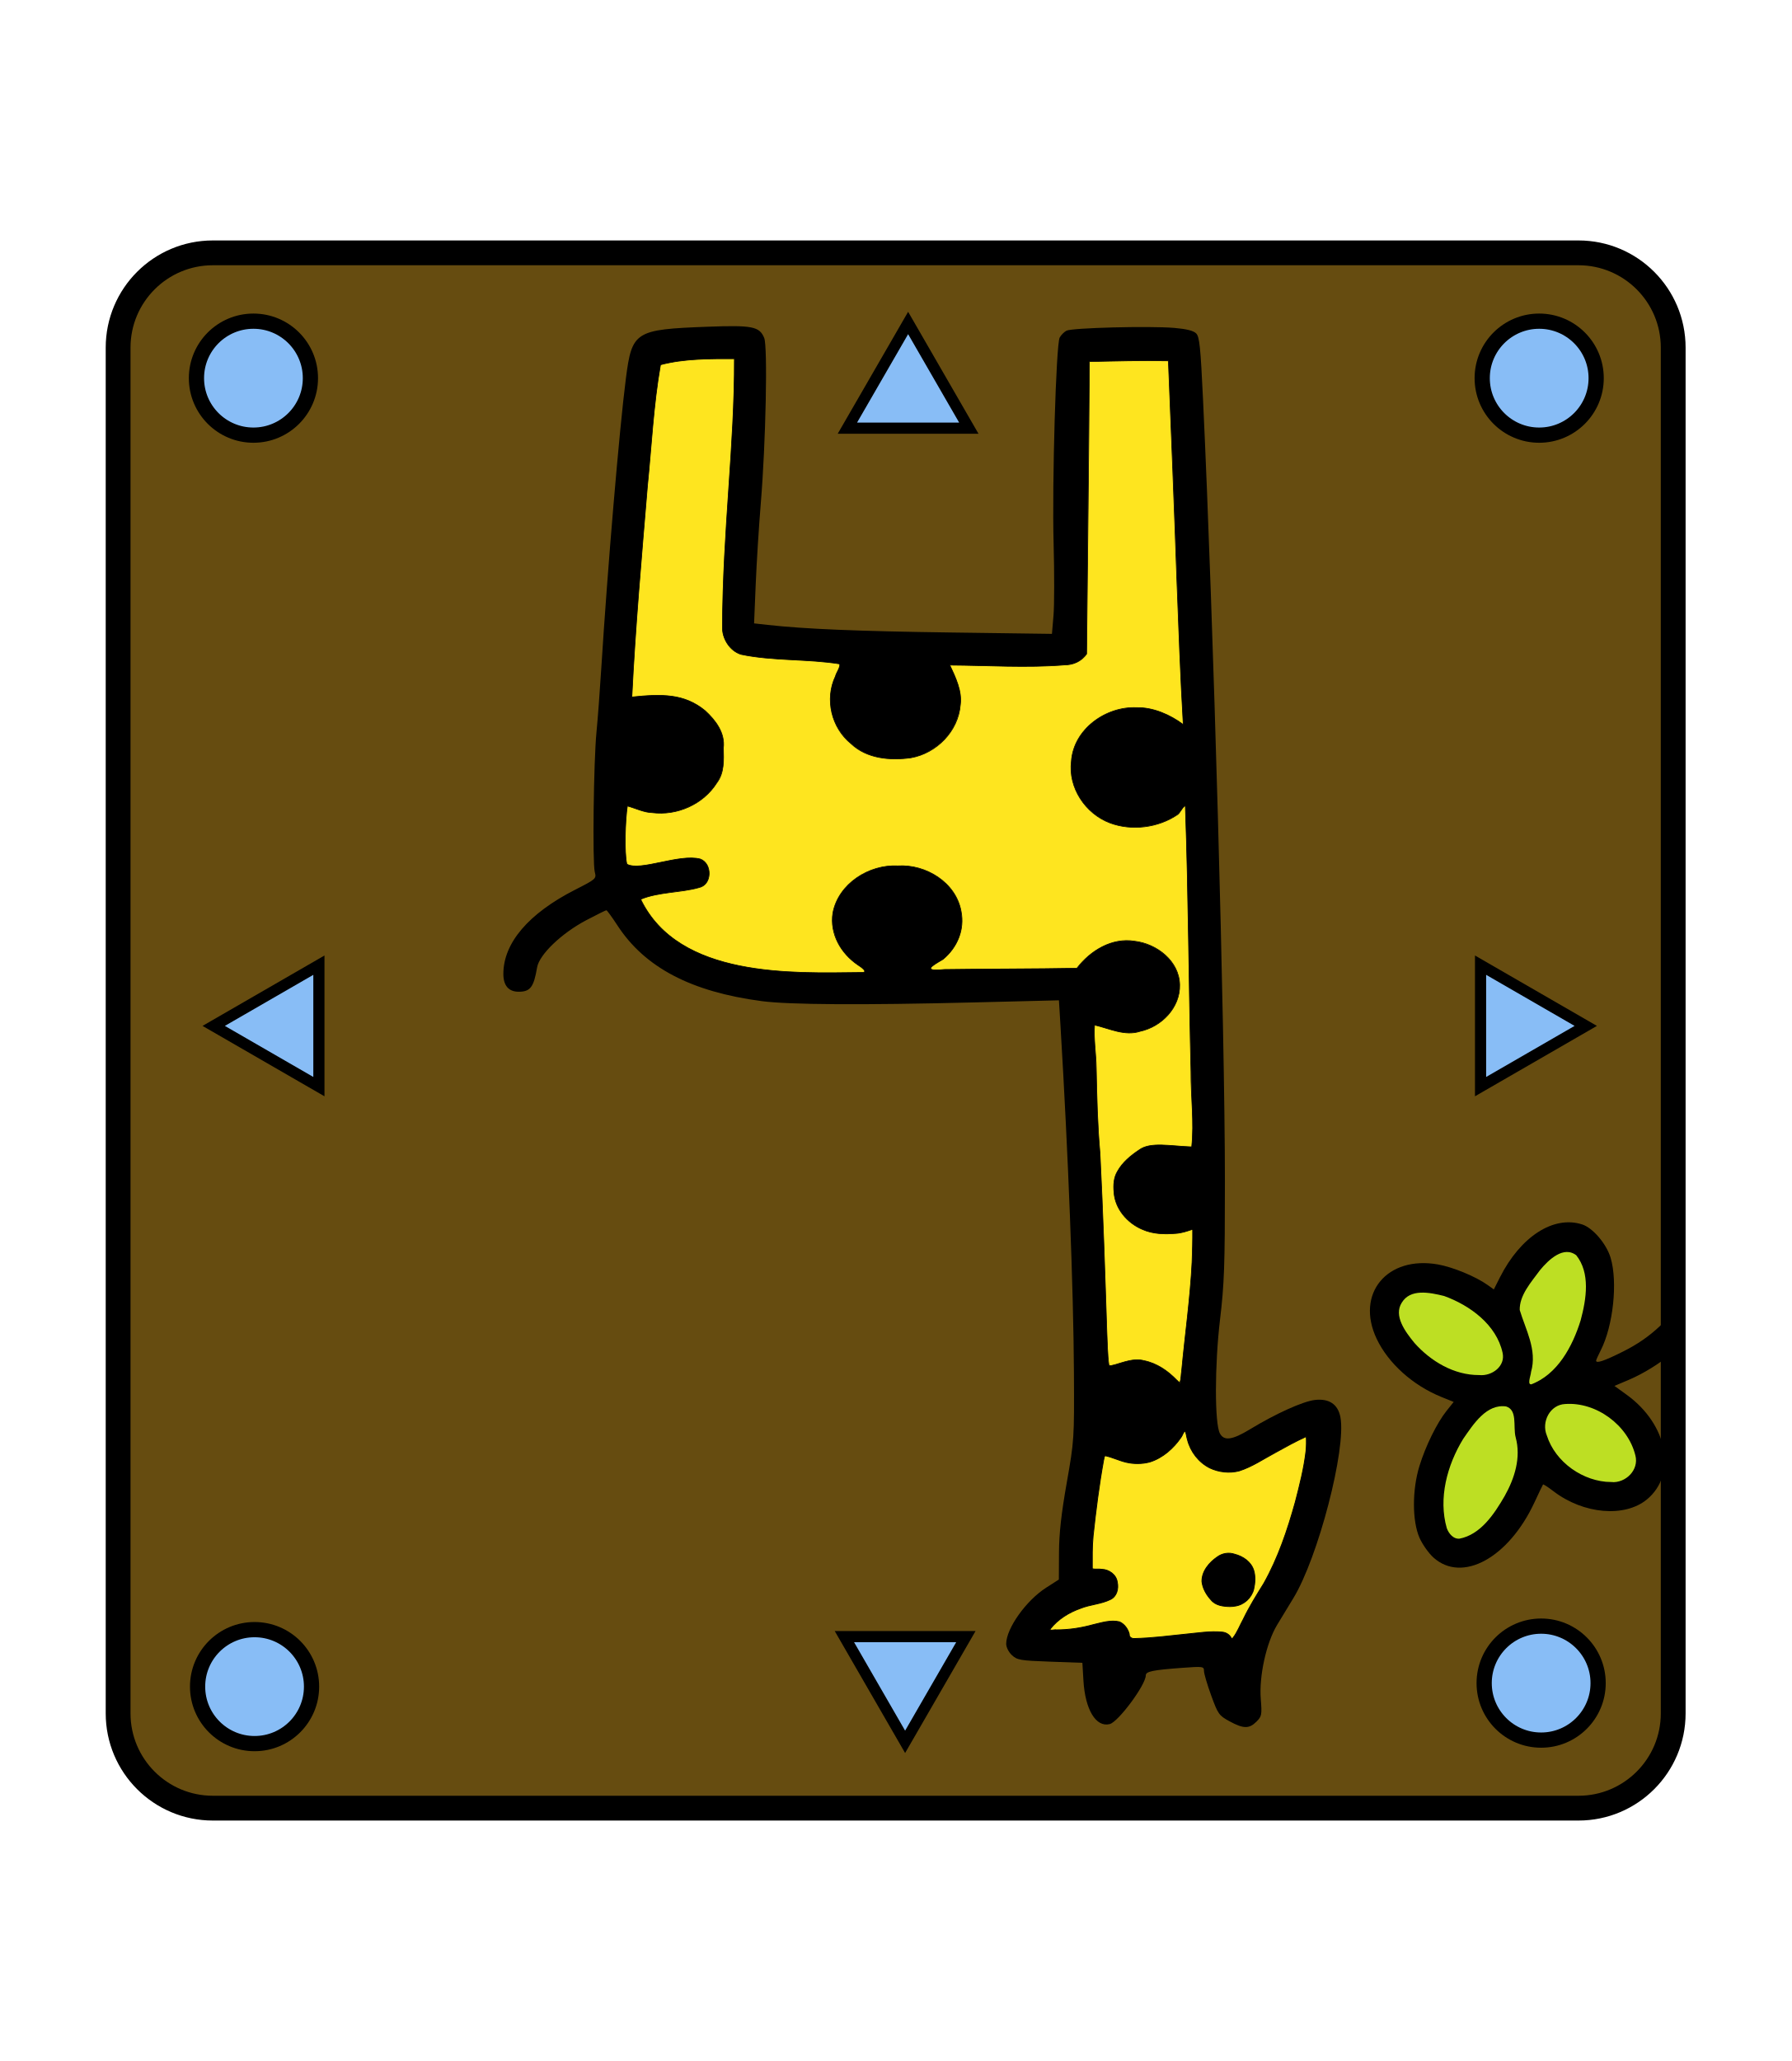
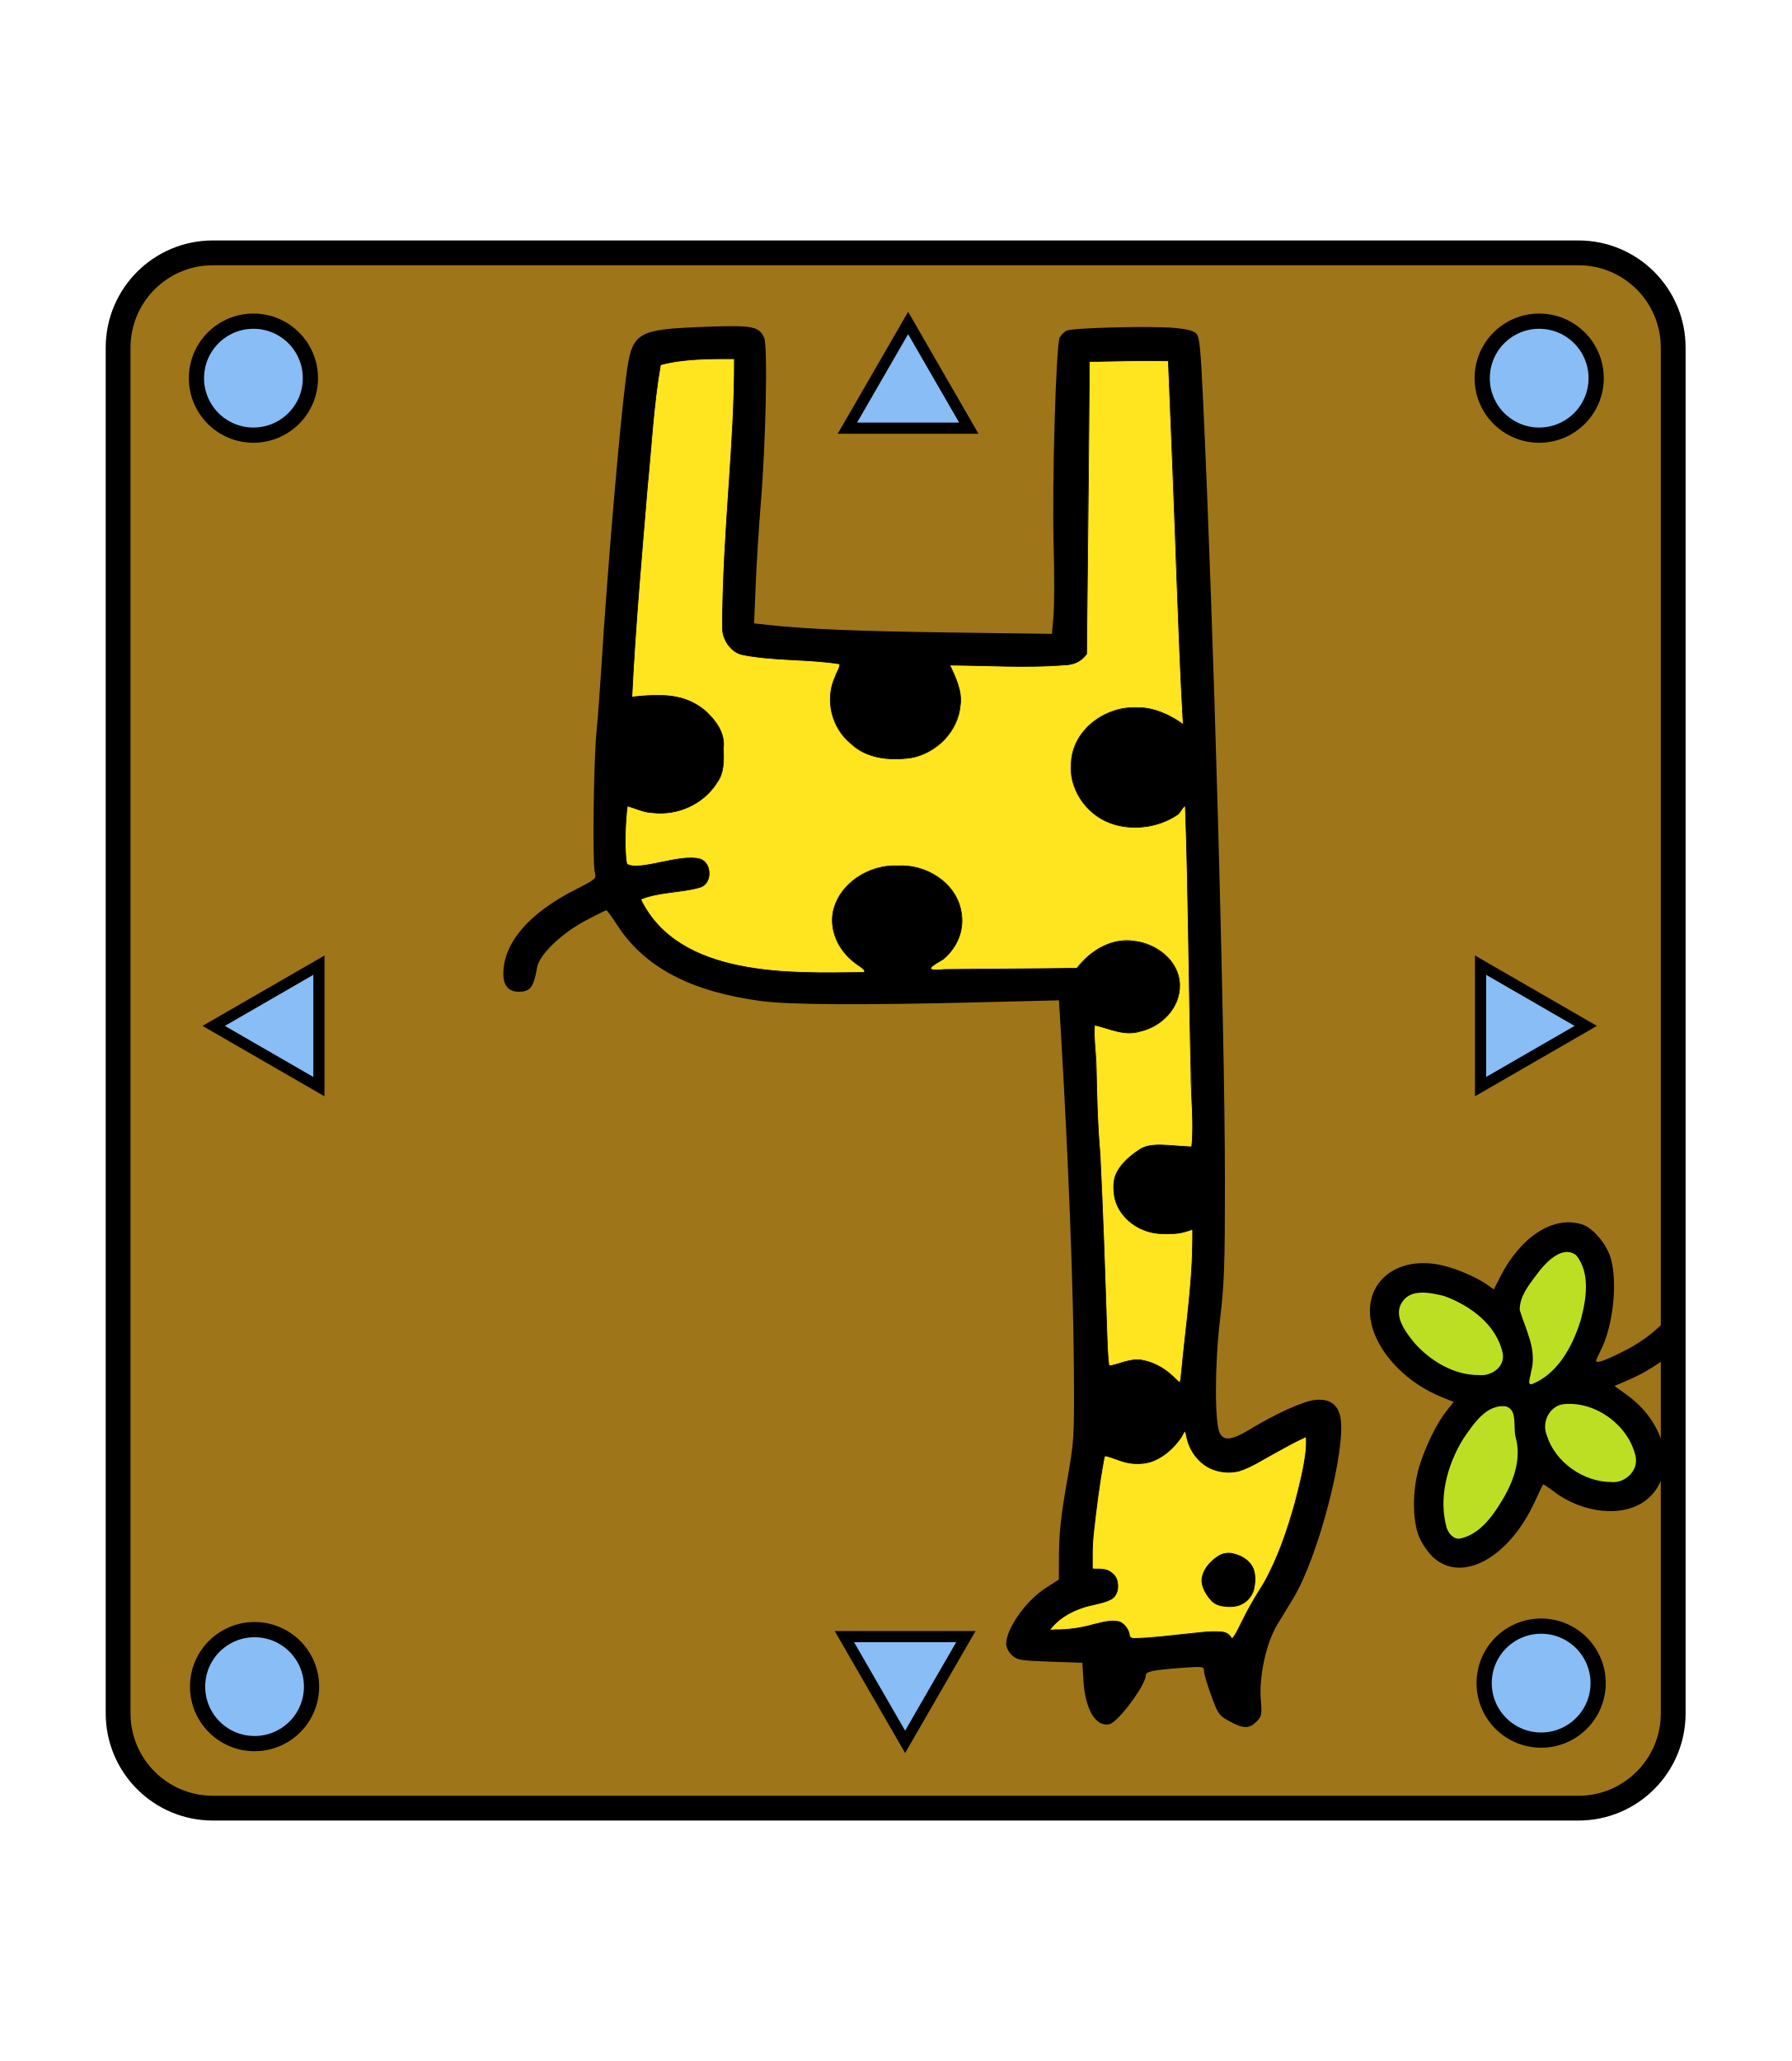
<svg xmlns="http://www.w3.org/2000/svg" id="svg4905" version="1.1" height="60" width="52.157">
  <defs id="defs4909" />
  <filter id="drop-shadow">
    <feGaussianBlur id="feGaussianBlur4880" stdDeviation="2" result="blur" in="SourceAlpha" />
    <feOffset id="feOffset4882" dy="2" dx="2" result="offsetBlur" />
    <feBlend id="feBlend4884" mode="normal" in2="offsetBlur" in="SourceGraphic" />
  </filter>
-   <rect ry="2.759" y="-52.639" x="-48.717" height="45.278" width="45.278" id="rect5497" style="opacity:1;fill:#664c10;fill-opacity:1;stroke:#000000;stroke-width:0.722;stroke-linecap:square;stroke-linejoin:miter;stroke-miterlimit:4;stroke-dasharray:none;stroke-opacity:1;paint-order:fill markers stroke" transform="scale(-1)" />
+   <rect ry="2.759" y="-52.639" x="-48.717" height="45.278" width="45.278" id="rect5497" style="opacity:1;fill:#9e7519;fill-opacity:1;stroke:#000000;stroke-width:0.722;stroke-linecap:square;stroke-linejoin:miter;stroke-miterlimit:4;stroke-dasharray:none;stroke-opacity:1;paint-order:fill markers stroke" transform="scale(-1)" />
  <path d="m -9.285,-28.098 0,-3.536 3.063,1.768 z" id="path10754" style="opacity:1;fill:#88bdf6;fill-opacity:1;stroke:#000000;stroke-width:0.325;stroke-linecap:square;stroke-linejoin:miter;stroke-miterlimit:4;stroke-dasharray:none;stroke-opacity:1;paint-order:fill markers stroke" transform="scale(-1)" />
  <path transform="scale(1,-1)" d="m 43.108,-28.098 0,-3.536 3.063,1.768 z" id="path10754-3" style="display:inline;opacity:1;fill:#88bdf6;fill-opacity:1;stroke:#000000;stroke-width:0.325;stroke-linecap:square;stroke-linejoin:miter;stroke-miterlimit:4;stroke-dasharray:none;stroke-opacity:1;paint-order:fill markers stroke" />
  <path transform="matrix(0,1.301576,-1.301576,0,376.4044,85.53235)" d="m -29.108,270.302 0,-2.717 2.353,1.359 z" id="path10754-6" style="display:inline;opacity:1;fill:#88bdf6;fill-opacity:1;stroke:#000000;stroke-width:0.25;stroke-linecap:square;stroke-linejoin:miter;stroke-miterlimit:4;stroke-dasharray:none;stroke-opacity:1;paint-order:fill markers stroke" />
  <path transform="matrix(0,-1.301576,1.301576,0,-373.7896,-29.07451)" d="m -31.915,308.855 0,-2.717 2.353,1.359 z" id="path10754-1" style="display:inline;opacity:1;fill:#88bdf6;fill-opacity:1;stroke:#000000;stroke-width:0.25;stroke-linecap:square;stroke-linejoin:miter;stroke-miterlimit:4;stroke-dasharray:none;stroke-opacity:1;paint-order:fill markers stroke" />
  <circle r="1.659" cy="-48.999" cx="-44.872" id="path5973-1-7-6" style="display:inline;opacity:1;fill:#88bdf6;fill-opacity:1;stroke:#000000;stroke-width:0.443;stroke-linecap:square;stroke-linejoin:miter;stroke-miterlimit:4;stroke-dasharray:none;stroke-opacity:1;paint-order:fill markers stroke" transform="scale(-1)" />
  <g transform="matrix(-1.198916,0,0,-1.198916,-8.766256,375.5027)" id="g17751">
    <path style="fill:#000000;stroke-width:0.055" d="m -45.731,283.472 c -0.263,-0.084 -0.595,-0.473 -0.696,-0.815 -0.175,-0.59 -0.061,-1.65 0.24,-2.242 0.062,-0.122 0.113,-0.235 0.113,-0.252 0,-0.075 -0.193,-0.01 -0.659,0.223 -0.347,0.174 -0.623,0.365 -0.885,0.611 l -0.38,0.358 v -0.464 c 0,-0.412 0.014,-0.477 0.124,-0.575 0.234,-0.211 0.665,-0.476 1.01,-0.621 l 0.345,-0.146 -0.299,-0.216 c -0.995,-0.72 -1.228,-1.932 -0.489,-2.541 0.538,-0.444 1.54,-0.357 2.265,0.197 0.133,0.102 0.249,0.177 0.257,0.167 0.008,-0.01 0.101,-0.203 0.206,-0.43 0.627,-1.354 1.759,-1.973 2.457,-1.343 0.115,0.104 0.267,0.319 0.337,0.478 0.179,0.406 0.18,1.165 0.002,1.742 -0.151,0.491 -0.426,1.049 -0.661,1.343 l -0.171,0.214 0.301,0.122 c 0.694,0.282 1.288,0.817 1.57,1.412 0.518,1.094 -0.253,2.025 -1.492,1.804 -0.366,-0.066 -0.913,-0.292 -1.201,-0.497 l -0.153,-0.109 -0.149,0.295 c -0.501,0.99 -1.301,1.506 -1.993,1.284 z m 0.635,-0.723 c 0.298,-0.156 0.759,-0.76 0.895,-1.172 0.056,-0.17 0.044,-0.224 -0.119,-0.546 -0.217,-0.428 -0.271,-0.877 -0.143,-1.184 0.125,-0.298 0.021,-0.354 -0.305,-0.164 -0.847,0.493 -1.378,2.274 -0.898,3.007 0.103,0.158 0.335,0.181 0.57,0.058 z m 3.704,-1.079 c 0.14,-0.14 0.162,-0.198 0.137,-0.354 -0.05,-0.311 -0.211,-0.59 -0.506,-0.879 -0.796,-0.782 -2.06,-0.893 -2.06,-0.182 0,0.285 0.111,0.534 0.362,0.813 0.435,0.482 1.017,0.765 1.579,0.769 0.285,0.002 0.339,-0.017 0.488,-0.165 z m -3.692,-2.608 c 0.31,-0.16 0.361,-0.517 0.138,-0.957 -0.316,-0.624 -1.198,-1.069 -1.754,-0.886 -0.384,0.127 -0.472,0.507 -0.229,0.986 0.344,0.679 1.315,1.13 1.845,0.856 z m 1.588,-0.052 c 0.24,-0.124 0.647,-0.61 0.827,-0.988 0.422,-0.885 0.45,-1.964 0.055,-2.175 -0.321,-0.172 -0.933,0.334 -1.289,1.064 -0.292,0.599 -0.337,0.83 -0.251,1.287 0.04,0.211 0.059,0.455 0.042,0.541 -0.06,0.308 0.266,0.45 0.615,0.27 z" id="path17736" />
    <path style="opacity:1;fill:#bddf23;fill-opacity:1;stroke:#000000;stroke-width:0.337;stroke-linecap:square;stroke-linejoin:miter;stroke-miterlimit:4;stroke-dasharray:none;stroke-opacity:1;paint-order:fill markers stroke" d="m 32.613,31.89 c -2.03,0.382 -3.313,2.331 -4.278,4.001 -0.935,1.665 -1.544,3.602 -1.026,5.506 0.256,0.952 -0.238,2.576 1.009,2.963 1.934,0.272 3.169,-1.695 4.118,-3.06 1.489,-2.431 2.328,-5.532 1.519,-8.333 -0.209,-0.567 -0.68,-1.126 -1.342,-1.077 z" id="path17738" transform="matrix(0.2645833,0,0,0.2645833,-51.38914,267.3577)" />
    <path style="opacity:1;fill:#bddf23;fill-opacity:1;stroke:#000000;stroke-width:0.337;stroke-linecap:square;stroke-linejoin:miter;stroke-miterlimit:4;stroke-dasharray:none;stroke-opacity:1;paint-order:fill markers stroke" d="m 30.835,46.905 c -1.269,-0.127 -2.635,0.888 -2.325,2.257 0.58,2.64 3.058,4.456 5.482,5.33 1.342,0.329 3.219,0.734 4.083,-0.693 0.83,-1.327 -0.352,-2.872 -1.185,-3.889 -1.526,-1.717 -3.705,-3.015 -6.055,-3.005 z" id="path17740" transform="matrix(0.2645833,0,0,0.2645833,-51.38914,267.3577)" />
    <path style="opacity:1;fill:#bddf23;fill-opacity:1;stroke:#000000;stroke-width:0.337;stroke-linecap:square;stroke-linejoin:miter;stroke-miterlimit:4;stroke-dasharray:none;stroke-opacity:1;paint-order:fill markers stroke" d="m 26.026,46.047 c -2.514,0.927 -3.928,3.576 -4.681,6.007 -0.527,1.963 -0.93,4.428 0.449,6.138 1.305,1.002 2.769,-0.399 3.575,-1.382 0.812,-1.113 1.938,-2.333 1.9,-3.79 -0.546,-1.837 -1.613,-3.654 -1.044,-5.623 0.019,-0.387 0.477,-1.315 -0.198,-1.349 z" id="path17742" transform="matrix(0.2645833,0,0,0.2645833,-51.38914,267.3577)" />
    <path style="opacity:1;fill:#bddf23;fill-opacity:1;stroke:#000000;stroke-width:0.337;stroke-linecap:square;stroke-linejoin:miter;stroke-miterlimit:4;stroke-dasharray:none;stroke-opacity:1;paint-order:fill markers stroke" d="m 18.707,37.083 c -1.427,-0.12 -2.76,1.204 -2.388,2.647 0.692,2.858 3.685,5.071 6.626,4.854 1.509,-0.074 2.38,-1.767 1.829,-3.105 -0.804,-2.534 -3.431,-4.371 -6.067,-4.395 z" id="path17744" transform="matrix(0.2645833,0,0,0.2645833,-51.38914,267.3577)" />
  </g>
  <circle r="1.659" cy="-49.101" cx="-7.412" id="path5973-1-7-6-6" style="display:inline;opacity:1;fill:#88bdf6;fill-opacity:1;stroke:#000000;stroke-width:0.443;stroke-linecap:square;stroke-linejoin:miter;stroke-miterlimit:4;stroke-dasharray:none;stroke-opacity:1;paint-order:fill markers stroke" transform="scale(-1)" />
  <circle r="1.659" cy="-11.009" cx="-44.815" id="path5973-1-7-6-9" style="display:inline;opacity:1;fill:#88bdf6;fill-opacity:1;stroke:#000000;stroke-width:0.443;stroke-linecap:square;stroke-linejoin:miter;stroke-miterlimit:4;stroke-dasharray:none;stroke-opacity:1;paint-order:fill markers stroke" transform="scale(-1)" />
  <circle r="1.659" cy="-11.009" cx="-7.379" id="path5973-1-7-6-9-3" style="display:inline;opacity:1;fill:#88bdf6;fill-opacity:1;stroke:#000000;stroke-width:0.443;stroke-linecap:square;stroke-linejoin:miter;stroke-miterlimit:4;stroke-dasharray:none;stroke-opacity:1;paint-order:fill markers stroke" transform="scale(-1)" />
  <g transform="matrix(-0.192109,0,0,-0.192109,-25.87401,81.27956)" id="g2811" style="display:inline">
    <path style="fill:#000000;stroke-width:0.353" d="m -312.65,373.401 c -1.851,-0.158 -2.914,-0.424 -3.322,-0.832 -0.509,-0.51 -0.666,-2.024 -1.045,-10.054 -1.583,-33.559 -3.311,-95.285 -3.315,-118.408 -0.002,-12.818 0.095,-15.583 0.741,-20.99 0.819,-6.866 0.828,-15.761 0.017,-17.252 -0.637,-1.17 -1.876,-0.996 -4.572,0.641 -3.902,2.37 -8.004,4.222 -9.821,4.435 -2.159,0.252 -3.503,-0.655 -3.871,-2.613 -0.905,-4.824 3.383,-21.295 7.144,-27.443 0.705,-1.153 1.809,-2.969 2.453,-4.036 1.634,-2.707 2.75,-7.77 2.474,-11.22 -0.192,-2.402 -0.148,-2.635 0.657,-3.44 1.1,-1.1 1.975,-1.088 4.077,0.057 1.598,0.87 1.75,1.084 2.782,3.916 0.6,1.648 1.092,3.318 1.092,3.712 0,0.684 0.142,0.705 3.263,0.476 4.502,-0.33 5.556,-0.547 5.556,-1.143 0,-1.436 4.162,-7.055 5.469,-7.383 2.086,-0.524 3.721,2.185 3.982,6.598 l 0.159,2.686 4.911,0.177 c 4.516,0.162 4.981,0.242 5.778,0.991 0.493,0.463 0.864,1.207 0.859,1.723 -0.02,2.34 -3.022,6.551 -6.054,8.493 l -1.928,1.235 -0.021,4.057 c -0.015,2.93 -0.341,5.87 -1.17,10.583 -1.134,6.44 -1.148,6.662 -1.094,16.757 0.067,12.494 0.864,33.048 2.038,52.532 l 0.232,3.848 12.911,-0.32 c 16.927,-0.42 27.998,-0.353 32.137,0.196 10.71,1.419 17.712,5.093 21.868,11.472 0.824,1.265 1.58,2.299 1.679,2.299 0.1,0 1.463,-0.675 3.029,-1.499 3.767,-1.984 7.138,-5.216 7.468,-7.162 0.509,-2.999 1.029,-3.686 2.791,-3.686 1.524,0 2.323,0.928 2.323,2.699 0,4.678 -3.811,9.153 -10.853,12.744 -3.233,1.648 -3.266,1.678 -2.999,2.725 0.36,1.413 0.172,16.723 -0.261,21.167 -0.189,1.94 -0.512,6.227 -0.718,9.525 -0.943,15.094 -2.755,36.445 -3.739,44.073 -0.922,7.144 -1.372,7.429 -12.363,7.84 -6.808,0.254 -7.88,0.043 -8.6,-1.695 -0.546,-1.319 -0.246,-15.848 0.52,-25.106 0.286,-3.456 0.631,-8.955 0.766,-12.219 l 0.247,-5.934 -2.079,-0.231 c -5.616,-0.624 -13.669,-0.958 -27.687,-1.148 l -15.378,-0.208 -0.236,2.781 c -0.13,1.53 -0.137,6.433 -0.017,10.895 0.25,9.237 -0.368,30.194 -0.92,31.227 -0.201,0.376 -0.665,0.844 -1.031,1.039 -0.816,0.437 -12.59,0.741 -16.329,0.422 z m 74.487,-4.989 c 1.635,-0.188 3.084,-0.521 3.219,-0.74 0.575,-0.931 2.707,-24.259 3.849,-42.128 0.211,-3.298 0.447,-6.499 0.524,-7.111 0.138,-1.099 0.125,-1.11 -0.976,-0.794 -2.149,0.616 -5.574,0.377 -7.471,-0.523 -2.082,-0.987 -4.158,-3.045 -4.922,-4.878 -0.741,-1.778 -0.686,-5.049 0.114,-6.81 1.509,-3.321 5.221,-5.567 9.186,-5.559 1.279,0.002 2.897,0.246 3.598,0.542 l 1.273,0.538 0.199,-3.34 c 0.11,-1.837 0.108,-3.9 -0.003,-4.585 -0.228,-1.405 0.043,-1.387 -4.86,-0.312 -5.133,1.125 -7.702,0.506 -7.702,-1.856 0,-1.757 0.871,-2.408 3.582,-2.675 2.469,-0.243 6.302,-1.037 6.64,-1.374 0.341,-0.341 -1.922,-3.305 -3.662,-4.797 -3.353,-2.875 -8.625,-4.82 -15.262,-5.63 -4.664,-0.569 -14.817,-0.908 -14.817,-0.494 0,0.194 0.615,0.76 1.368,1.258 1.627,1.077 2.661,2.645 3.226,4.89 1.263,5.024 -3.507,9.899 -9.687,9.899 -5.521,0 -9.708,-3.609 -9.708,-8.369 0,-2.337 0.944,-4.305 2.883,-6.011 l 1.588,-1.397 -10.958,0.107 -10.958,0.107 -1.251,1.344 c -1.609,1.729 -3.167,2.51 -5.476,2.749 -2.504,0.258 -5.174,-0.654 -6.867,-2.346 -5.404,-5.404 1.218,-13.635 8.887,-11.046 l 2.028,0.685 v -1.53 c 0,-0.842 -0.319,-7.683 -0.71,-15.203 -0.39,-7.52 -0.834,-18.389 -0.986,-24.154 -0.152,-5.765 -0.364,-10.569 -0.47,-10.675 -0.106,-0.106 -0.873,0.046 -1.704,0.339 -0.831,0.293 -1.947,0.533 -2.48,0.533 -1.651,0 -3.998,-1.031 -5.348,-2.348 l -1.291,-1.26 -0.231,2.421 c -0.127,1.332 -0.539,5.138 -0.914,8.458 -0.376,3.32 -0.683,7.484 -0.683,9.252 v 3.215 l 0.954,-0.363 c 0.525,-0.2 1.886,-0.367 3.025,-0.373 5.1,-0.024 8.711,3.816 7.859,8.358 -0.348,1.853 -3.034,4.457 -5.233,5.073 -1.64,0.459 -4.631,0.37 -6.027,-0.179 -0.637,-0.25 -0.65,0.109 -0.419,11.172 0.132,6.287 0.386,16.59 0.565,22.896 0.179,6.306 0.328,12.803 0.33,14.437 l 0.004,2.972 0.798,-0.75 c 2.283,-2.145 7.14,-2.944 10.434,-1.716 6.289,2.343 8.143,10.018 3.54,14.656 -3.344,3.37 -9.479,3.858 -13.401,1.065 l -1.051,-0.748 0.171,0.829 c 0.094,0.456 0.268,4.718 0.386,9.472 0.195,7.833 0.847,25.448 1.461,39.423 l 0.236,5.38 h 5.944 c 3.269,0 5.971,-0.04 6.005,-0.088 0.034,-0.049 0.153,-10.046 0.265,-22.216 l 0.203,-22.127 0.793,-0.793 c 0.715,-0.714 1.273,-0.818 5.644,-1.05 2.668,-0.142 6.97,-0.162 9.56,-0.045 l 4.709,0.212 -0.8,-1.552 c -1.803,-3.5 -0.544,-8.344 2.783,-10.703 2.107,-1.494 3.396,-1.904 6.088,-1.935 3.225,-0.037 5.412,0.791 7.438,2.817 2.789,2.789 3.44,6.638 1.699,10.051 -0.377,0.739 -0.622,1.408 -0.545,1.485 0.077,0.077 2.337,0.281 5.022,0.453 10.079,0.645 11.015,0.853 12.153,2.694 0.756,1.222 0.769,1.443 0.544,8.709 -0.127,4.1 -0.469,10.233 -0.759,13.628 -0.291,3.395 -0.633,9.468 -0.762,13.494 l -0.233,7.32 2.437,-0.003 c 1.34,-10e-4 3.775,-0.156 5.41,-0.344 z m -73.55,-165.348 c 2.342,-1.931 4.724,-2.296 7.67,-1.177 1.009,0.383 1.86,0.661 1.89,0.617 0.368,-0.533 1.931,-12.098 1.929,-14.279 l -0.002,-2.91 h -1.235 c -1.598,0 -2.646,-1.026 -2.646,-2.591 0,-1.579 0.849,-2.268 3.366,-2.733 2.435,-0.45 4.931,-1.643 6.132,-2.931 l 0.855,-0.917 h -1.925 c -1.059,0 -2.793,0.244 -3.854,0.542 -3.62,1.018 -4.735,1.045 -5.582,0.137 -0.416,-0.447 -0.757,-1.108 -0.757,-1.47 0,-0.609 -0.228,-0.64 -3.087,-0.427 -1.698,0.127 -4.744,0.437 -6.77,0.69 -3.83,0.478 -5.15,0.304 -5.547,-0.731 -0.146,-0.381 -0.648,0.355 -1.547,2.267 -0.732,1.557 -1.8,3.515 -2.373,4.351 -1.711,2.494 -3.139,5.599 -4.615,10.034 -1.486,4.464 -2.872,10.564 -2.872,12.638 v 1.26 l 2.028,-1.029 c 1.116,-0.566 3.14,-1.683 4.498,-2.482 3.244,-1.908 4.573,-2.253 6.825,-1.77 2.153,0.462 4.037,2.324 4.648,4.594 l 0.399,1.48 0.637,-1.047 c 0.35,-0.576 1.22,-1.528 1.933,-2.116 z m -10.957,-15.786 c -1.468,-0.639 -2.25,-1.833 -2.25,-3.436 0,-2.634 1.425,-4.201 3.849,-4.235 0.735,-0.01 1.686,0.169 2.114,0.398 1.008,0.539 2.148,2.422 2.148,3.546 0,1.886 -2.32,4.259 -4.125,4.22 -0.349,-0.008 -1.13,-0.229 -1.736,-0.493 z" id="path2787" />
    <path style="opacity:1;fill:#fee51f;fill-opacity:1;stroke:#000000;stroke-width:0.378;stroke-linecap:square;stroke-linejoin:miter;stroke-miterlimit:4;stroke-dasharray:none;stroke-opacity:1;paint-order:fill markers stroke" d="m -990.693,-203.23 c -0.724,2.181 -0.65,4.676 -1.016,6.973 -1.933,20.619 -4.882,41.151 -5.924,61.846 -0.23,6.293 -0.42,12.64 -0.352,18.906 3.139,-1.054 6.377,-2.162 9.736,-2.352 6.426,-0.531 13.068,-0.363 19.033,2.303 8.627,3.617 15.758,11.845 16.301,21.447 0.38,4.041 0.122,8.325 -2.053,11.883 -2.834,5.118 -7.546,8.968 -12.352,12.188 -6.475,4.811 -17.976,2.177 -30.12,1.776 -1.523,14.107 0.513,28.732 0.407,42.894 1.248,49.625 1.433,102.141 3.21,151.749 0.082,2.54 3.425,-3.905 4.337,-4.265 11.109,-7.585 26.232,-9.568 38.871,-4.852 14.064,5.308 24.033,20.246 22.08,35.385 -1.271,18.31 -19.78,31.475 -37.402,30.652 -9.401,0.223 -19.143,-4.077 -26.67,-9.651 1.613,27.182 2.631,56.316 3.711,83.868 1.426,41.33 3.16,83.076 4.81,124.398 14.877,0.311 30.375,-0.099 45.243,-0.437 0.308,-55.808 1.06,-111.614 1.574,-167.42 2.965,-4.244 7.699,-6.363 12.816,-6.322 21.486,-1.735 44.031,-0.217 65.556,-0.086 -3.131,-6.673 -7.134,-14.937 -6.026,-22.722 1.145,-15.11 13.63,-27.785 28.369,-30.373 11.816,-1.623 25.199,-0.518 34.23,8.084 11.233,9.051 15.193,25.509 8.932,38.663 -0.473,2.077 -2.868,5.046 -2.412,7.024 18.558,2.996 38.122,1.603 56.55,5.461 6.473,2.065 10.782,9.161 10.617,15.6 -0.231,55.697 -7.027,104.158 -6.848,153.719 13.894,0.036 28.856,0.145 42.31,-3.432 4.042,-22.894 5.15,-46.568 7.499,-69.678 3.311,-39.864 6.948,-80.638 8.901,-120.589 -17.126,1.724 -29.918,2.011 -41.956,-7.851 -5.98,-5.48 -11.507,-12.712 -10.463,-21.348 -0.15,-6.825 -0.619,-14.186 3.756,-19.965 7.717,-12.27 22.726,-18.927 37.006,-17.102 4.516,0.029 10.001,2.702 14.236,3.814 1.265,-8.068 1.836,-26.696 0.301,-33.283 -7.57,-4.371 -29.883,6.098 -42.082,2.922 -6.933,-2.594 -6.852,-14.731 0.732,-16.354 10.658,-3.025 23.09,-2.425 33.42,-6.695 -21.694,-45.28 -87.372,-42.327 -125.907,-41.919 -5.654,-0.395 0.251,3.521 1.469,4.27 9.774,6.649 16.221,17.797 14.364,29.76 -3.129,16.78 -20.724,27.921 -37.221,27.012 -16.069,1.029 -33.307,-9.558 -36.238,-26.035 -2.098,-10.508 2.205,-20.742 10.387,-27.514 6.669,-3.867 12.071,-7.043 -0.862,-5.787 -25.257,0.373 -50.633,0.25 -75.867,0.726 -7.672,10.045 -20.111,17.62 -33.039,15.471 -12.716,-1.464 -25.602,-11.404 -25.816,-24.996 -0.36,-12.989 10.385,-24.019 22.688,-26.637 8.679,-2.902 17.66,1.695 26.045,3.603 0.663,-7.637 -0.879,-16.542 -0.961,-24.359 -0.337,-17.637 -0.709,-33.186 -2.158,-49.178 -1.715,-34.36 -2.831,-68.745 -3.945,-103.129 -0.341,-6.026 -0.287,-12.113 -1.154,-18.09 -0.787,-0.788 -2.179,0.066 -3.133,0.133 -5.476,1.545 -11.16,3.948 -16.916,2.426 -7.345,-1.44 -13.725,-5.871 -18.846,-11.188 -0.584,-0.383 -1.049,-1.243 -1.76,-1.35 z" transform="matrix(0.2645833,0,0,0.2645833,-51.38914,267.3577)" id="path2801" />
    <path style="opacity:1;fill:#fee51f;fill-opacity:1;stroke:#000000;stroke-width:0.477;stroke-linecap:square;stroke-linejoin:miter;stroke-miterlimit:4;stroke-dasharray:none;stroke-opacity:1;paint-order:fill markers stroke" d="m -1021.142,-349.431 c -2.515,3.244 -3.948,7.191 -5.932,10.764 -3.398,7.071 -7.558,13.72 -11.685,20.38 -8.198,14.587 -13.577,30.565 -18.046,46.63 -2.502,9.651 -4.988,19.366 -6.125,29.288 -0.23,2.71 -0.305,5.484 -0.128,8.171 6.015,-2.69 11.885,-5.98 17.698,-9.18 6.803,-3.644 13.289,-8.097 20.691,-10.468 5.55,-1.45 11.686,-0.782 16.857,1.683 6.334,3.19 11.051,9.287 12.788,16.152 0.529,1.418 0.574,3.71 1.409,4.967 1.031,-0.57 1.491,-2.645 2.241,-3.563 4.355,-6.334 10.497,-11.822 17.921,-14.149 4.418,-1.177 9.194,-1.206 13.657,-0.141 4.008,0.967 7.767,2.841 11.785,3.708 0.935,-0.229 0.642,-1.683 0.991,-2.372 2.621,-14.41 4.458,-28.958 6.023,-43.517 0.635,-6.245 0.455,-12.528 0.482,-18.794 -1.649,-0.472 -3.672,-0.029 -5.44,-0.334 -4.137,-0.13 -8.343,-3.103 -8.878,-7.401 -0.835,-3.674 0.271,-8.189 3.943,-9.895 5.363,-2.652 11.548,-2.843 17.089,-5.061 6.668,-2.332 12.94,-6.217 17.352,-11.799 0.548,-1.361 -2.554,-0.244 -3.472,-0.538 -7.177,-0.029 -14.3,1.089 -21.206,3.004 -4.851,1.132 -9.944,2.801 -14.943,1.603 -2.84,-1.235 -4.875,-4.077 -5.631,-7.024 0.239,-1.601 -1.353,-2.665 -2.815,-2.549 -9.946,0.204 -19.835,1.511 -29.723,2.53 -6.815,0.641 -13.668,1.812 -20.524,1.171 -2.29,-0.153 -4.449,-1.46 -5.46,-3.582 -0.296,-0.568 -0.677,0.134 -0.921,0.318 z m 1.79,17.874 c 3.829,0.06 8.197,0.6 10.788,3.772 2.686,2.916 4.834,6.613 5.253,10.584 0.099,5.934 -4.228,10.95 -8.867,14.114 -2.848,2.07 -6.581,2.664 -9.906,1.505 -4.788,-1.221 -9.437,-4.375 -10.921,-9.3 -1.024,-3.473 -0.764,-7.279 0.038,-10.781 1.264,-4.937 5.543,-8.888 10.613,-9.623 0.999,-0.179 1.988,-0.261 3.002,-0.271 z" id="path2805" transform="matrix(0.2645833,0,0,0.2645833,-51.38914,267.3577)" />
  </g>
</svg>
